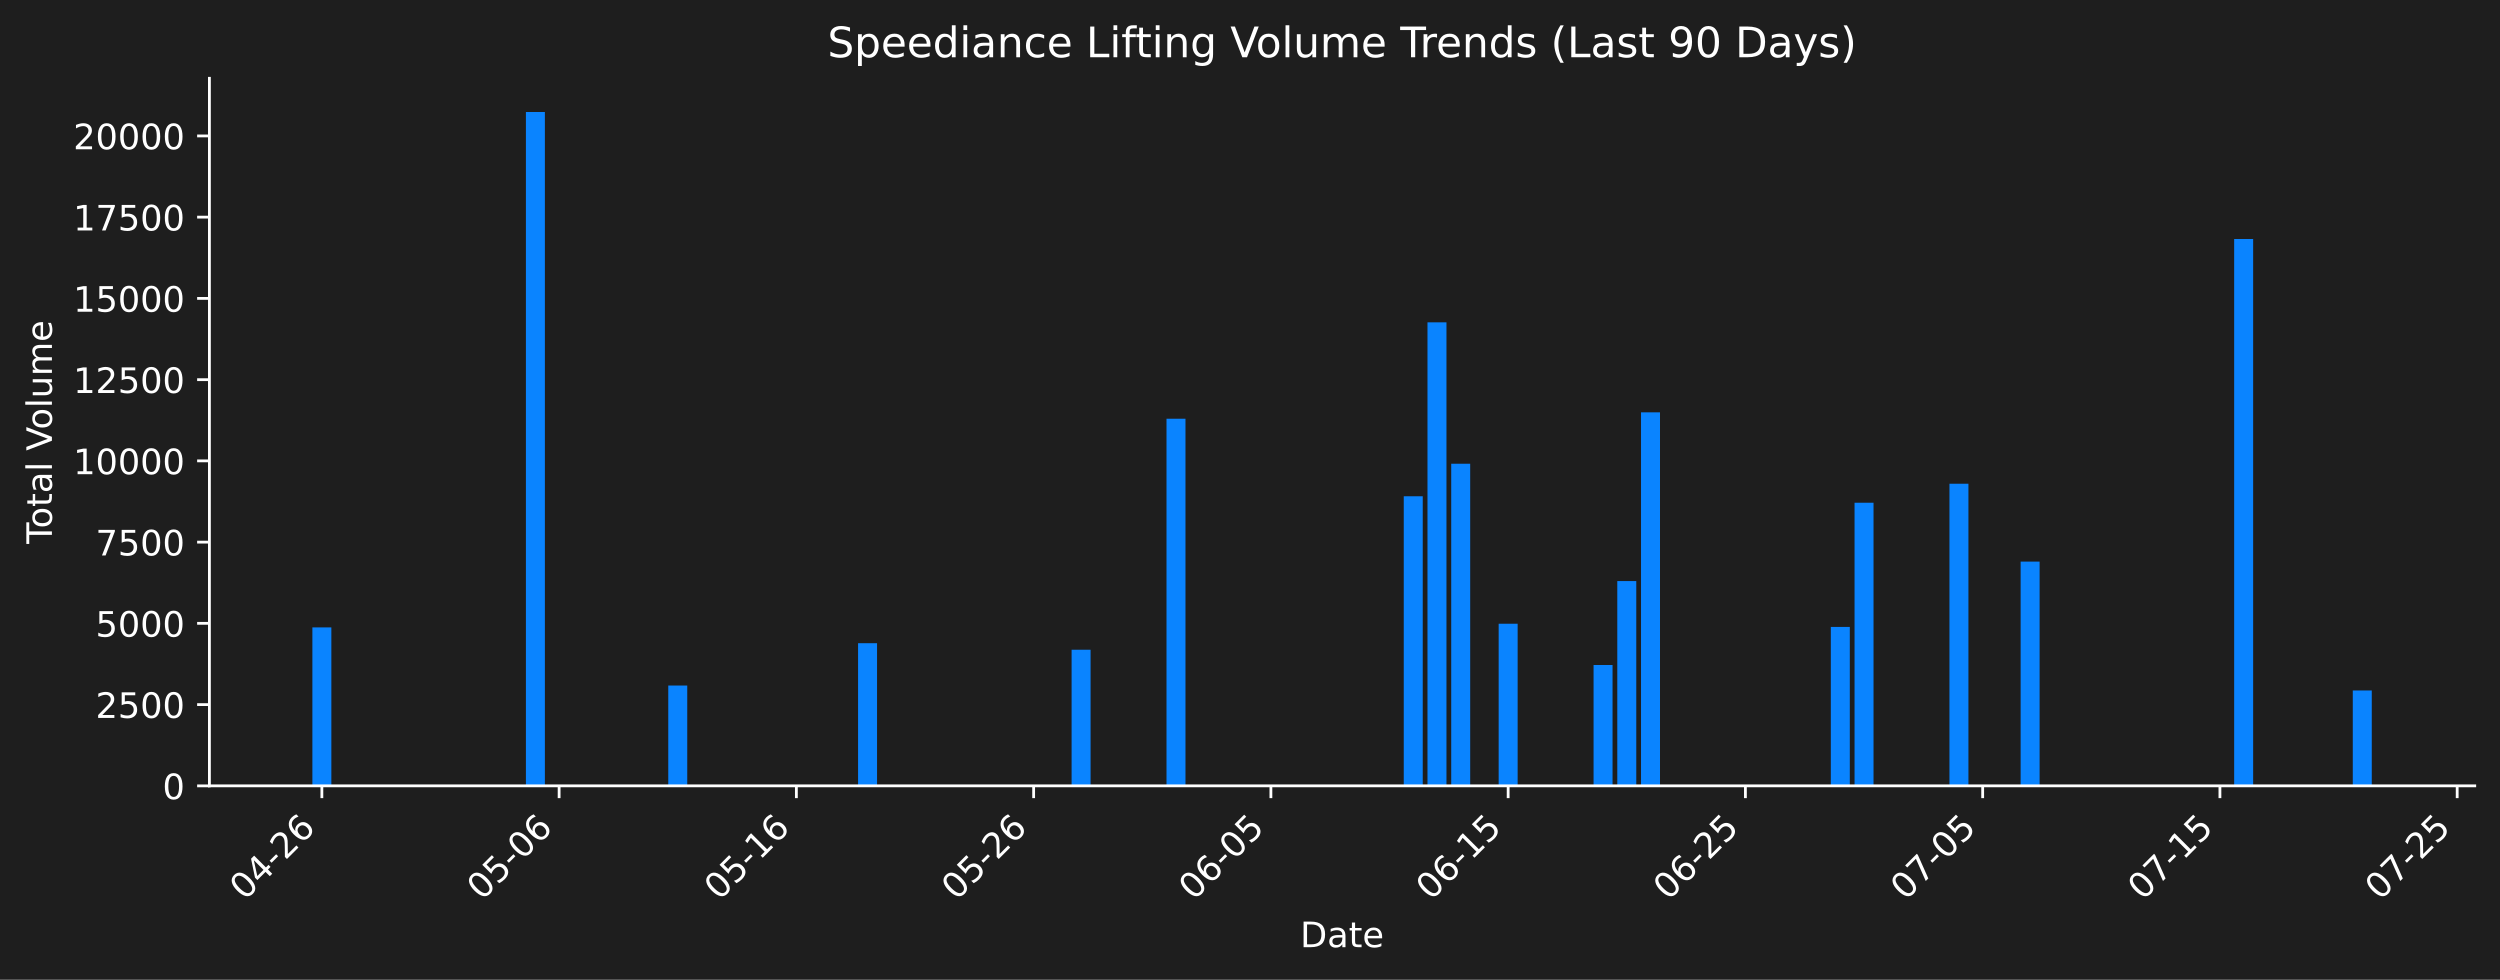
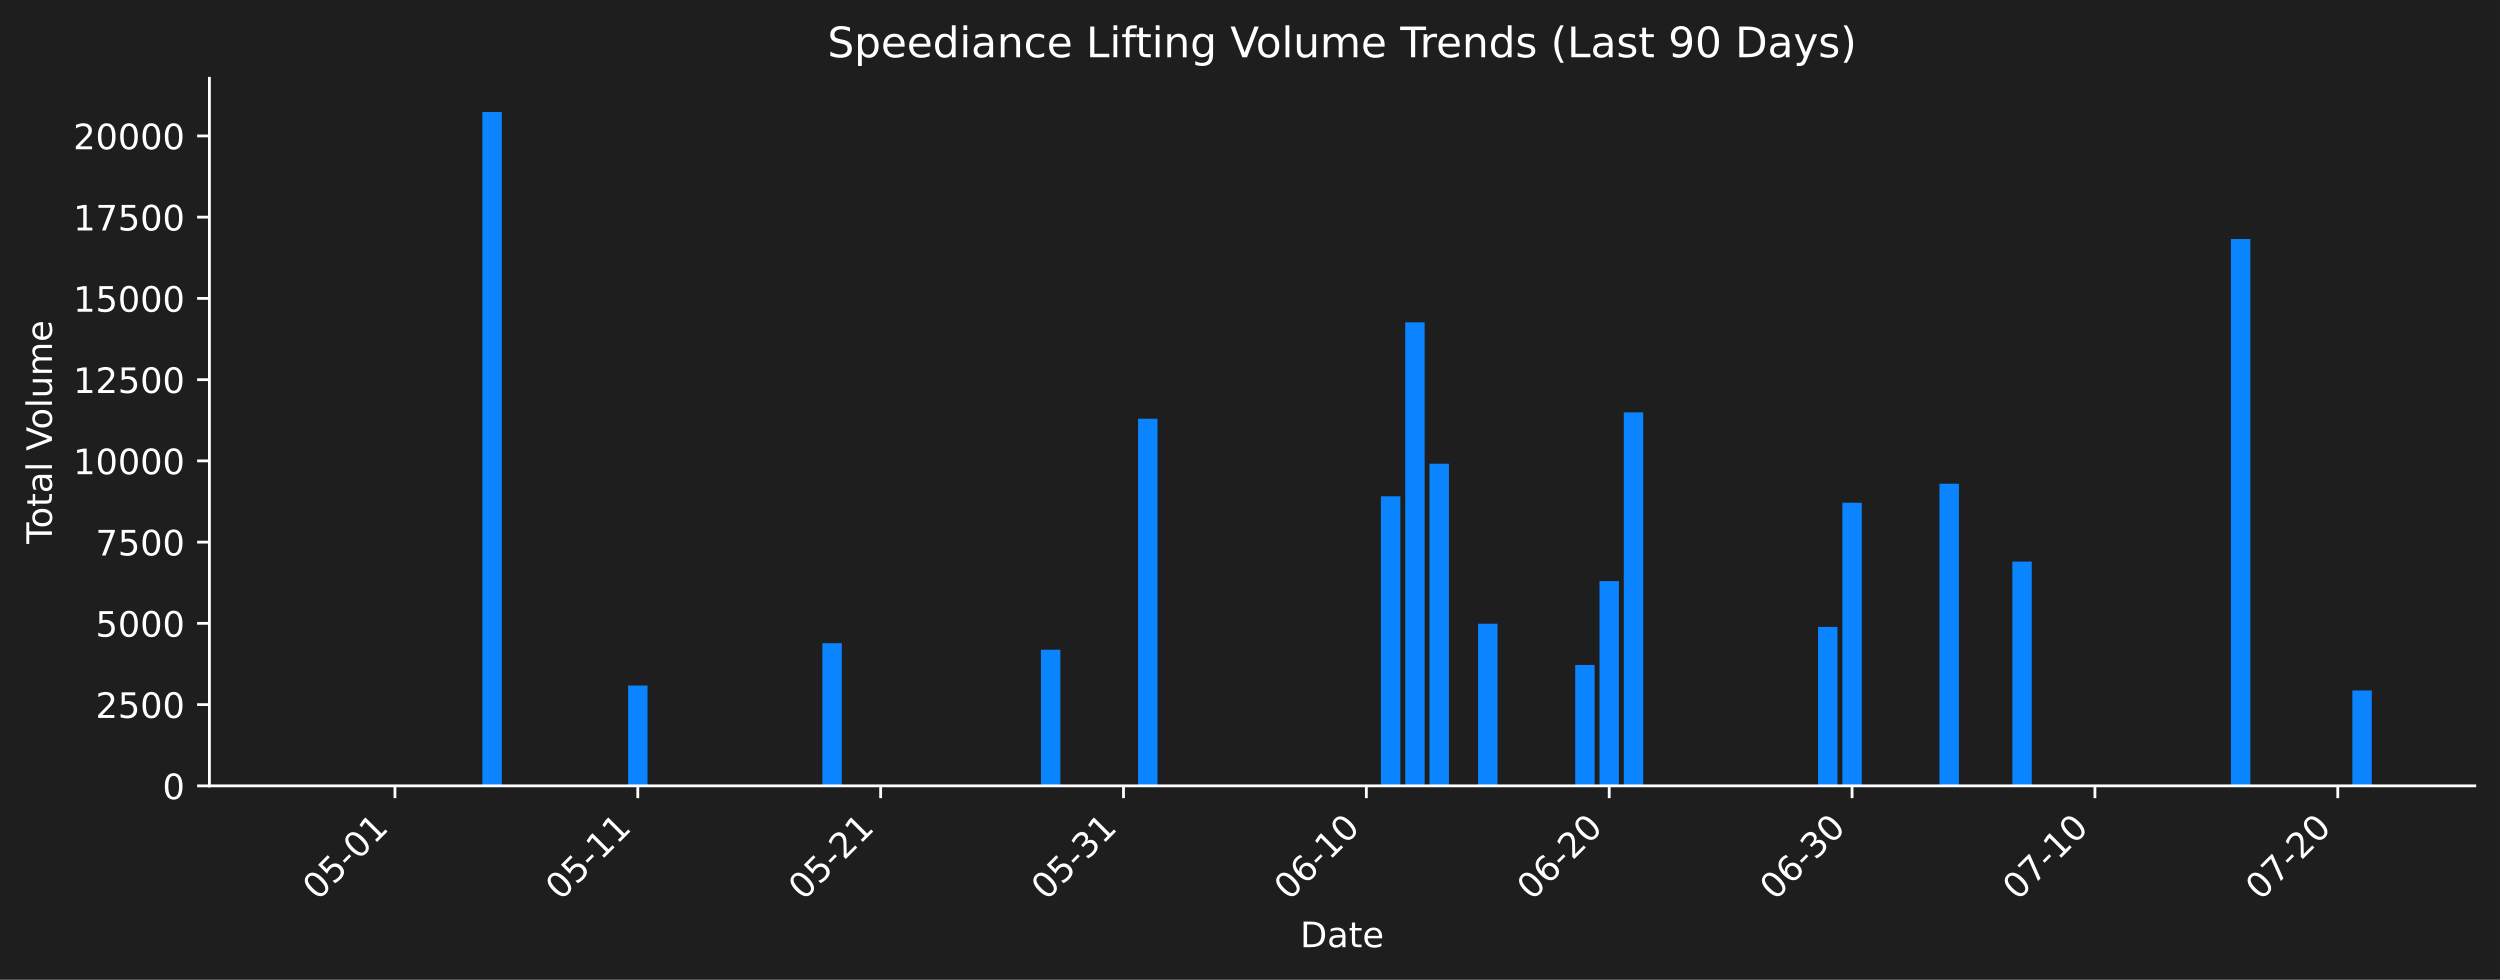
<svg xmlns="http://www.w3.org/2000/svg" xmlns:xlink="http://www.w3.org/1999/xlink" width="712.621pt" height="279.271pt" viewBox="0 0 712.621 279.271" version="1.1">
  <defs>
    <style type="text/css">*{stroke-linejoin: round; stroke-linecap: butt}</style>
  </defs>
  <g id="figure_1">
    <g id="patch_1">
      <path d="M 0 279.271  L 712.621 279.271  L 712.621 0  L 0 0  z " style="fill: #1e1e1e" />
    </g>
    <g id="axes_1">
      <g id="patch_2">
        <path d="M 59.691 224.002  L 705.421 224.002  L 705.421 22.318  L 59.691 22.318  L 59.691 224.002  z " style="fill: none" />
      </g>
      <g id="patch_3">
-         <path d="M 89.042 224.002  L 94.452 224.002  L 94.452 178.832  L 89.042 178.832  z " clip-path="url(#ped7e2497d3)" style="fill: #0a84ff" />
+         <path d="M 89.042 224.002  L 94.58 224.002  L 94.58 224.002  L 89.042 224.002  z " clip-path="url(#pee92bee9aa)" style="fill: #0a84ff" />
      </g>
      <g id="patch_4">
-         <path d="M 102.568 224.002  L 107.978 224.002  L 107.978 224.002  L 102.568 224.002  z " clip-path="url(#ped7e2497d3)" style="fill: #0a84ff" />
+         <path d="M 137.499 224.002  L 143.037 224.002  L 143.037 31.922  L 137.499 31.922  z " clip-path="url(#pee92bee9aa)" style="fill: #0a84ff" />
      </g>
      <g id="patch_5">
-         <path d="M 149.909 224.002  L 155.319 224.002  L 155.319 31.922  L 149.909 31.922  z " clip-path="url(#ped7e2497d3)" style="fill: #0a84ff" />
+         <path d="M 179.034 224.002  L 184.572 224.002  L 184.572 195.408  L 179.034 195.408  z " clip-path="url(#pee92bee9aa)" style="fill: #0a84ff" />
      </g>
      <g id="patch_6">
-         <path d="M 190.487 224.002  L 195.897 224.002  L 195.897 195.408  L 190.487 195.408  z " clip-path="url(#ped7e2497d3)" style="fill: #0a84ff" />
+         <path d="M 227.492 224.002  L 233.03 224.002  L 233.03 224.002  L 227.492 224.002  z " clip-path="url(#pee92bee9aa)" style="fill: #0a84ff" />
      </g>
      <g id="patch_7">
-         <path d="M 237.828 224.002  L 243.238 224.002  L 243.238 224.002  L 237.828 224.002  z " clip-path="url(#ped7e2497d3)" style="fill: #0a84ff" />
+         <path d="M 234.414 224.002  L 239.952 224.002  L 239.952 183.343  L 234.414 183.343  z " clip-path="url(#pee92bee9aa)" style="fill: #0a84ff" />
      </g>
      <g id="patch_8">
-         <path d="M 244.591 224.002  L 250.001 224.002  L 250.001 183.343  L 244.591 183.343  z " clip-path="url(#ped7e2497d3)" style="fill: #0a84ff" />
+         <path d="M 296.717 224.002  L 302.255 224.002  L 302.255 185.209  L 296.717 185.209  z " clip-path="url(#pee92bee9aa)" style="fill: #0a84ff" />
      </g>
      <g id="patch_9">
-         <path d="M 305.458 224.002  L 310.868 224.002  L 310.868 185.209  L 305.458 185.209  z " clip-path="url(#ped7e2497d3)" style="fill: #0a84ff" />
+         <path d="M 324.407 224.002  L 329.945 224.002  L 329.945 119.359  L 324.407 119.359  z " clip-path="url(#pee92bee9aa)" style="fill: #0a84ff" />
      </g>
      <g id="patch_10">
-         <path d="M 332.51 224.002  L 337.92 224.002  L 337.92 119.359  L 332.51 119.359  z " clip-path="url(#ped7e2497d3)" style="fill: #0a84ff" />
+         <path d="M 393.632 224.002  L 399.17 224.002  L 399.17 141.465  L 393.632 141.465  z " clip-path="url(#pee92bee9aa)" style="fill: #0a84ff" />
      </g>
      <g id="patch_11">
-         <path d="M 400.139 224.002  L 405.55 224.002  L 405.55 141.465  L 400.139 141.465  z " clip-path="url(#ped7e2497d3)" style="fill: #0a84ff" />
+         <path d="M 400.554 224.002  L 406.092 224.002  L 406.092 91.876  L 400.554 91.876  z " clip-path="url(#pee92bee9aa)" style="fill: #0a84ff" />
      </g>
      <g id="patch_12">
-         <path d="M 406.902 224.002  L 412.313 224.002  L 412.313 91.876  L 406.902 91.876  z " clip-path="url(#ped7e2497d3)" style="fill: #0a84ff" />
+         <path d="M 407.477 224.002  L 413.015 224.002  L 413.015 132.193  L 407.477 132.193  z " clip-path="url(#pee92bee9aa)" style="fill: #0a84ff" />
      </g>
      <g id="patch_13">
-         <path d="M 413.665 224.002  L 419.076 224.002  L 419.076 132.193  L 413.665 132.193  z " clip-path="url(#ped7e2497d3)" style="fill: #0a84ff" />
+         <path d="M 421.322 224.002  L 426.86 224.002  L 426.86 177.799  L 421.322 177.799  z " clip-path="url(#pee92bee9aa)" style="fill: #0a84ff" />
      </g>
      <g id="patch_14">
-         <path d="M 427.191 224.002  L 432.602 224.002  L 432.602 177.799  L 427.191 177.799  z " clip-path="url(#ped7e2497d3)" style="fill: #0a84ff" />
+         <path d="M 449.012 224.002  L 454.55 224.002  L 454.55 189.549  L 449.012 189.549  z " clip-path="url(#pee92bee9aa)" style="fill: #0a84ff" />
      </g>
      <g id="patch_15">
-         <path d="M 454.243 224.002  L 459.654 224.002  L 459.654 189.549  L 454.243 189.549  z " clip-path="url(#ped7e2497d3)" style="fill: #0a84ff" />
+         <path d="M 455.934 224.002  L 461.472 224.002  L 461.472 165.641  L 455.934 165.641  z " clip-path="url(#pee92bee9aa)" style="fill: #0a84ff" />
      </g>
      <g id="patch_16">
-         <path d="M 461.006 224.002  L 466.417 224.002  L 466.417 165.641  L 461.006 165.641  z " clip-path="url(#ped7e2497d3)" style="fill: #0a84ff" />
+         <path d="M 462.857 224.002  L 468.395 224.002  L 468.395 117.534  L 462.857 117.534  z " clip-path="url(#pee92bee9aa)" style="fill: #0a84ff" />
      </g>
      <g id="patch_17">
-         <path d="M 467.769 224.002  L 473.18 224.002  L 473.18 117.534  L 467.769 117.534  z " clip-path="url(#ped7e2497d3)" style="fill: #0a84ff" />
+         <path d="M 518.236 224.002  L 523.774 224.002  L 523.774 178.707  L 518.236 178.707  z " clip-path="url(#pee92bee9aa)" style="fill: #0a84ff" />
      </g>
      <g id="patch_18">
-         <path d="M 521.873 224.002  L 527.284 224.002  L 527.284 178.707  L 521.873 178.707  z " clip-path="url(#ped7e2497d3)" style="fill: #0a84ff" />
+         <path d="M 525.159 224.002  L 530.697 224.002  L 530.697 143.308  L 525.159 143.308  z " clip-path="url(#pee92bee9aa)" style="fill: #0a84ff" />
      </g>
      <g id="patch_19">
-         <path d="M 528.636 224.002  L 534.047 224.002  L 534.047 143.308  L 528.636 143.308  z " clip-path="url(#ped7e2497d3)" style="fill: #0a84ff" />
+         <path d="M 552.849 224.002  L 558.387 224.002  L 558.387 137.885  L 552.849 137.885  z " clip-path="url(#pee92bee9aa)" style="fill: #0a84ff" />
      </g>
      <g id="patch_20">
-         <path d="M 555.688 224.002  L 561.098 224.002  L 561.098 137.885  L 555.688 137.885  z " clip-path="url(#ped7e2497d3)" style="fill: #0a84ff" />
+         <path d="M 573.616 224.002  L 579.154 224.002  L 579.154 160.093  L 573.616 160.093  z " clip-path="url(#pee92bee9aa)" style="fill: #0a84ff" />
      </g>
      <g id="patch_21">
-         <path d="M 575.977 224.002  L 581.387 224.002  L 581.387 160.093  L 575.977 160.093  z " clip-path="url(#ped7e2497d3)" style="fill: #0a84ff" />
+         <path d="M 635.919 224.002  L 641.457 224.002  L 641.457 68.135  L 635.919 68.135  z " clip-path="url(#pee92bee9aa)" style="fill: #0a84ff" />
      </g>
      <g id="patch_22">
-         <path d="M 636.844 224.002  L 642.254 224.002  L 642.254 68.135  L 636.844 68.135  z " clip-path="url(#ped7e2497d3)" style="fill: #0a84ff" />
-       </g>
-       <g id="patch_23">
-         <path d="M 670.659 224.002  L 676.069 224.002  L 676.069 196.816  L 670.659 196.816  z " clip-path="url(#ped7e2497d3)" style="fill: #0a84ff" />
+         <path d="M 670.531 224.002  L 676.069 224.002  L 676.069 196.816  L 670.531 196.816  z " clip-path="url(#pee92bee9aa)" style="fill: #0a84ff" />
      </g>
      <g id="matplotlib.axis_1">
        <g id="xtick_1">
          <g id="line2d_1">
            <defs>
-               <path id="m9e87969730" d="M 0 0  L 0 3.5  " style="stroke: #ffffff; stroke-width: 0.8" />
+               <path id="m2a131fb59a" d="M 0 0  L 0 3.5  " style="stroke: #ffffff; stroke-width: 0.8" />
            </defs>
            <g>
-               <use xlink:href="#m9e87969730" x="91.747" y="224.002" style="fill: #ffffff; stroke: #ffffff; stroke-width: 0.8" />
+               <use xlink:href="#m2a131fb59a" x="112.578" y="224.002" style="fill: #ffffff; stroke: #ffffff; stroke-width: 0.8" />
            </g>
          </g>
          <g id="text_1">
-             <g style="fill: #ffffff" transform="translate(69.72965 256.9221) rotate(-45) scale(0.1 -0.1)">
+             <g style="fill: #ffffff" transform="translate(90.56092 256.9221) rotate(-45) scale(0.1 -0.1)">
              <defs>
                <path id="DejaVuSans-30" d="M 2034 4250  Q 1547 4250 1301 3770  Q 1056 3291 1056 2328  Q 1056 1369 1301 889  Q 1547 409 2034 409  Q 2525 409 2770 889  Q 3016 1369 3016 2328  Q 3016 3291 2770 3770  Q 2525 4250 2034 4250  z M 2034 4750  Q 2819 4750 3233 4129  Q 3647 3509 3647 2328  Q 3647 1150 3233 529  Q 2819 -91 2034 -91  Q 1250 -91 836 529  Q 422 1150 422 2328  Q 422 3509 836 4129  Q 1250 4750 2034 4750  z " transform="scale(0.015625)" />
-                 <path id="DejaVuSans-34" d="M 2419 4116  L 825 1625  L 2419 1625  L 2419 4116  z M 2253 4666  L 3047 4666  L 3047 1625  L 3713 1625  L 3713 1100  L 3047 1100  L 3047 0  L 2419 0  L 2419 1100  L 313 1100  L 313 1709  L 2253 4666  z " transform="scale(0.015625)" />
+                 <path id="DejaVuSans-35" d="M 691 4666  L 3169 4666  L 3169 4134  L 1269 4134  L 1269 2991  Q 1406 3038 1543 3061  Q 1681 3084 1819 3084  Q 2600 3084 3056 2656  Q 3513 2228 3513 1497  Q 3513 744 3044 326  Q 2575 -91 1722 -91  Q 1428 -91 1123 -41  Q 819 9 494 109  L 494 744  Q 775 591 1075 516  Q 1375 441 1709 441  Q 2250 441 2565 725  Q 2881 1009 2881 1497  Q 2881 1984 2565 2268  Q 2250 2553 1709 2553  Q 1456 2553 1204 2497  Q 953 2441 691 2322  L 691 4666  z " transform="scale(0.015625)" />
                <path id="DejaVuSans-2d" d="M 313 2009  L 1997 2009  L 1997 1497  L 313 1497  L 313 2009  z " transform="scale(0.015625)" />
+                 <path id="DejaVuSans-31" d="M 794 531  L 1825 531  L 1825 4091  L 703 3866  L 703 4441  L 1819 4666  L 2450 4666  L 2450 531  L 3481 531  L 3481 0  L 794 0  L 794 531  z " transform="scale(0.015625)" />
+               </defs>
+               <use xlink:href="#DejaVuSans-30" />
+               <use xlink:href="#DejaVuSans-35" transform="translate(63.62305 0)" />
+               <use xlink:href="#DejaVuSans-2d" transform="translate(127.2461 0)" />
+               <use xlink:href="#DejaVuSans-30" transform="translate(163.3301 0)" />
+               <use xlink:href="#DejaVuSans-31" transform="translate(226.9531 0)" />
+             </g>
+           </g>
+         </g>
+         <g id="xtick_2">
+           <g id="line2d_2">
+             <g>
+               <use xlink:href="#m2a131fb59a" x="181.803" y="224.002" style="fill: #ffffff; stroke: #ffffff; stroke-width: 0.8" />
+             </g>
+           </g>
+           <g id="text_2">
+             <g style="fill: #ffffff" transform="translate(159.7858 256.9221) rotate(-45) scale(0.1 -0.1)">
+               <use xlink:href="#DejaVuSans-30" />
+               <use xlink:href="#DejaVuSans-35" transform="translate(63.62305 0)" />
+               <use xlink:href="#DejaVuSans-2d" transform="translate(127.2461 0)" />
+               <use xlink:href="#DejaVuSans-31" transform="translate(163.3301 0)" />
+               <use xlink:href="#DejaVuSans-31" transform="translate(226.9531 0)" />
+             </g>
+           </g>
+         </g>
+         <g id="xtick_3">
+           <g id="line2d_3">
+             <g>
+               <use xlink:href="#m2a131fb59a" x="251.028" y="224.002" style="fill: #ffffff; stroke: #ffffff; stroke-width: 0.8" />
+             </g>
+           </g>
+           <g id="text_3">
+             <g style="fill: #ffffff" transform="translate(229.0108 256.9221) rotate(-45) scale(0.1 -0.1)">
+               <defs>
                <path id="DejaVuSans-32" d="M 1228 531  L 3431 531  L 3431 0  L 469 0  L 469 531  Q 828 903 1448 1529  Q 2069 2156 2228 2338  Q 2531 2678 2651 2914  Q 2772 3150 2772 3378  Q 2772 3750 2511 3984  Q 2250 4219 1831 4219  Q 1534 4219 1204 4116  Q 875 4013 500 3803  L 500 4441  Q 881 4594 1212 4672  Q 1544 4750 1819 4750  Q 2544 4750 2975 4387  Q 3406 4025 3406 3419  Q 3406 3131 3298 2873  Q 3191 2616 2906 2266  Q 2828 2175 2409 1742  Q 1991 1309 1228 531  z " transform="scale(0.015625)" />
+               </defs>
+               <use xlink:href="#DejaVuSans-30" />
+               <use xlink:href="#DejaVuSans-35" transform="translate(63.62305 0)" />
+               <use xlink:href="#DejaVuSans-2d" transform="translate(127.2461 0)" />
+               <use xlink:href="#DejaVuSans-32" transform="translate(163.3301 0)" />
+               <use xlink:href="#DejaVuSans-31" transform="translate(226.9531 0)" />
+             </g>
+           </g>
+         </g>
+         <g id="xtick_4">
+           <g id="line2d_4">
+             <g>
+               <use xlink:href="#m2a131fb59a" x="320.253" y="224.002" style="fill: #ffffff; stroke: #ffffff; stroke-width: 0.8" />
+             </g>
+           </g>
+           <g id="text_4">
+             <g style="fill: #ffffff" transform="translate(298.2357 256.9221) rotate(-45) scale(0.1 -0.1)">
+               <defs>
+                 <path id="DejaVuSans-33" d="M 2597 2516  Q 3050 2419 3304 2112  Q 3559 1806 3559 1356  Q 3559 666 3084 287  Q 2609 -91 1734 -91  Q 1441 -91 1130 -33  Q 819 25 488 141  L 488 750  Q 750 597 1062 519  Q 1375 441 1716 441  Q 2309 441 2620 675  Q 2931 909 2931 1356  Q 2931 1769 2642 2001  Q 2353 2234 1838 2234  L 1294 2234  L 1294 2753  L 1863 2753  Q 2328 2753 2575 2939  Q 2822 3125 2822 3475  Q 2822 3834 2567 4026  Q 2313 4219 1838 4219  Q 1578 4219 1281 4162  Q 984 4106 628 3988  L 628 4550  Q 988 4650 1302 4700  Q 1616 4750 1894 4750  Q 2613 4750 3031 4423  Q 3450 4097 3450 3541  Q 3450 3153 3228 2886  Q 3006 2619 2597 2516  z " transform="scale(0.015625)" />
+               </defs>
+               <use xlink:href="#DejaVuSans-30" />
+               <use xlink:href="#DejaVuSans-35" transform="translate(63.62305 0)" />
+               <use xlink:href="#DejaVuSans-2d" transform="translate(127.2461 0)" />
+               <use xlink:href="#DejaVuSans-33" transform="translate(163.3301 0)" />
+               <use xlink:href="#DejaVuSans-31" transform="translate(226.9531 0)" />
+             </g>
+           </g>
+         </g>
+         <g id="xtick_5">
+           <g id="line2d_5">
+             <g>
+               <use xlink:href="#m2a131fb59a" x="389.478" y="224.002" style="fill: #ffffff; stroke: #ffffff; stroke-width: 0.8" />
+             </g>
+           </g>
+           <g id="text_5">
+             <g style="fill: #ffffff" transform="translate(367.4606 256.9221) rotate(-45) scale(0.1 -0.1)">
+               <defs>
                <path id="DejaVuSans-36" d="M 2113 2584  Q 1688 2584 1439 2293  Q 1191 2003 1191 1497  Q 1191 994 1439 701  Q 1688 409 2113 409  Q 2538 409 2786 701  Q 3034 994 3034 1497  Q 3034 2003 2786 2293  Q 2538 2584 2113 2584  z M 3366 4563  L 3366 3988  Q 3128 4100 2886 4159  Q 2644 4219 2406 4219  Q 1781 4219 1451 3797  Q 1122 3375 1075 2522  Q 1259 2794 1537 2939  Q 1816 3084 2150 3084  Q 2853 3084 3261 2657  Q 3669 2231 3669 1497  Q 3669 778 3244 343  Q 2819 -91 2113 -91  Q 1303 -91 875 529  Q 447 1150 447 2328  Q 447 3434 972 4092  Q 1497 4750 2381 4750  Q 2619 4750 2861 4703  Q 3103 4656 3366 4563  z " transform="scale(0.015625)" />
              </defs>
              <use xlink:href="#DejaVuSans-30" />
-               <use xlink:href="#DejaVuSans-34" transform="translate(63.62305 0)" />
-               <use xlink:href="#DejaVuSans-2d" transform="translate(127.2461 0)" />
-               <use xlink:href="#DejaVuSans-32" transform="translate(163.3301 0)" />
-               <use xlink:href="#DejaVuSans-36" transform="translate(226.9531 0)" />
-             </g>
-           </g>
-         </g>
-         <g id="xtick_2">
-           <g id="line2d_2">
-             <g>
-               <use xlink:href="#m9e87969730" x="159.377" y="224.002" style="fill: #ffffff; stroke: #ffffff; stroke-width: 0.8" />
-             </g>
-           </g>
-           <g id="text_2">
-             <g style="fill: #ffffff" transform="translate(137.3595 256.9221) rotate(-45) scale(0.1 -0.1)">
-               <defs>
-                 <path id="DejaVuSans-35" d="M 691 4666  L 3169 4666  L 3169 4134  L 1269 4134  L 1269 2991  Q 1406 3038 1543 3061  Q 1681 3084 1819 3084  Q 2600 3084 3056 2656  Q 3513 2228 3513 1497  Q 3513 744 3044 326  Q 2575 -91 1722 -91  Q 1428 -91 1123 -41  Q 819 9 494 109  L 494 744  Q 775 591 1075 516  Q 1375 441 1709 441  Q 2250 441 2565 725  Q 2881 1009 2881 1497  Q 2881 1984 2565 2268  Q 2250 2553 1709 2553  Q 1456 2553 1204 2497  Q 953 2441 691 2322  L 691 4666  z " transform="scale(0.015625)" />
-               </defs>
-               <use xlink:href="#DejaVuSans-30" />
-               <use xlink:href="#DejaVuSans-35" transform="translate(63.62305 0)" />
-               <use xlink:href="#DejaVuSans-2d" transform="translate(127.2461 0)" />
-               <use xlink:href="#DejaVuSans-30" transform="translate(163.3301 0)" />
-               <use xlink:href="#DejaVuSans-36" transform="translate(226.9531 0)" />
-             </g>
-           </g>
-         </g>
-         <g id="xtick_3">
-           <g id="line2d_3">
-             <g>
-               <use xlink:href="#m9e87969730" x="227.007" y="224.002" style="fill: #ffffff; stroke: #ffffff; stroke-width: 0.8" />
-             </g>
-           </g>
-           <g id="text_3">
-             <g style="fill: #ffffff" transform="translate(204.9894 256.9221) rotate(-45) scale(0.1 -0.1)">
-               <defs>
-                 <path id="DejaVuSans-31" d="M 794 531  L 1825 531  L 1825 4091  L 703 3866  L 703 4441  L 1819 4666  L 2450 4666  L 2450 531  L 3481 531  L 3481 0  L 794 0  L 794 531  z " transform="scale(0.015625)" />
-               </defs>
-               <use xlink:href="#DejaVuSans-30" />
-               <use xlink:href="#DejaVuSans-35" transform="translate(63.62305 0)" />
+               <use xlink:href="#DejaVuSans-36" transform="translate(63.62305 0)" />
              <use xlink:href="#DejaVuSans-2d" transform="translate(127.2461 0)" />
              <use xlink:href="#DejaVuSans-31" transform="translate(163.3301 0)" />
-               <use xlink:href="#DejaVuSans-36" transform="translate(226.9531 0)" />
-             </g>
-           </g>
-         </g>
-         <g id="xtick_4">
-           <g id="line2d_4">
-             <g>
-               <use xlink:href="#m9e87969730" x="294.637" y="224.002" style="fill: #ffffff; stroke: #ffffff; stroke-width: 0.8" />
-             </g>
-           </g>
-           <g id="text_4">
-             <g style="fill: #ffffff" transform="translate(272.6193 256.9221) rotate(-45) scale(0.1 -0.1)">
-               <use xlink:href="#DejaVuSans-30" />
-               <use xlink:href="#DejaVuSans-35" transform="translate(63.62305 0)" />
-               <use xlink:href="#DejaVuSans-2d" transform="translate(127.2461 0)" />
-               <use xlink:href="#DejaVuSans-32" transform="translate(163.3301 0)" />
-               <use xlink:href="#DejaVuSans-36" transform="translate(226.9531 0)" />
-             </g>
-           </g>
-         </g>
-         <g id="xtick_5">
-           <g id="line2d_5">
-             <g>
-               <use xlink:href="#m9e87969730" x="362.267" y="224.002" style="fill: #ffffff; stroke: #ffffff; stroke-width: 0.8" />
-             </g>
-           </g>
-           <g id="text_5">
-             <g style="fill: #ffffff" transform="translate(340.2491 256.9221) rotate(-45) scale(0.1 -0.1)">
-               <use xlink:href="#DejaVuSans-30" />
-               <use xlink:href="#DejaVuSans-36" transform="translate(63.62305 0)" />
-               <use xlink:href="#DejaVuSans-2d" transform="translate(127.2461 0)" />
-               <use xlink:href="#DejaVuSans-30" transform="translate(163.3301 0)" />
-               <use xlink:href="#DejaVuSans-35" transform="translate(226.9531 0)" />
+               <use xlink:href="#DejaVuSans-30" transform="translate(226.9531 0)" />
            </g>
          </g>
        </g>
        <g id="xtick_6">
          <g id="line2d_6">
            <g>
-               <use xlink:href="#m9e87969730" x="429.897" y="224.002" style="fill: #ffffff; stroke: #ffffff; stroke-width: 0.8" />
+               <use xlink:href="#m2a131fb59a" x="458.703" y="224.002" style="fill: #ffffff; stroke: #ffffff; stroke-width: 0.8" />
            </g>
          </g>
          <g id="text_6">
-             <g style="fill: #ffffff" transform="translate(407.879 256.9221) rotate(-45) scale(0.1 -0.1)">
+             <g style="fill: #ffffff" transform="translate(436.6855 256.9221) rotate(-45) scale(0.1 -0.1)">
              <use xlink:href="#DejaVuSans-30" />
              <use xlink:href="#DejaVuSans-36" transform="translate(63.62305 0)" />
              <use xlink:href="#DejaVuSans-2d" transform="translate(127.2461 0)" />
-               <use xlink:href="#DejaVuSans-31" transform="translate(163.3301 0)" />
-               <use xlink:href="#DejaVuSans-35" transform="translate(226.9531 0)" />
+               <use xlink:href="#DejaVuSans-32" transform="translate(163.3301 0)" />
+               <use xlink:href="#DejaVuSans-30" transform="translate(226.9531 0)" />
            </g>
          </g>
        </g>
        <g id="xtick_7">
          <g id="line2d_7">
            <g>
-               <use xlink:href="#m9e87969730" x="497.526" y="224.002" style="fill: #ffffff; stroke: #ffffff; stroke-width: 0.8" />
+               <use xlink:href="#m2a131fb59a" x="527.928" y="224.002" style="fill: #ffffff; stroke: #ffffff; stroke-width: 0.8" />
            </g>
          </g>
          <g id="text_7">
-             <g style="fill: #ffffff" transform="translate(475.5089 256.9221) rotate(-45) scale(0.1 -0.1)">
+             <g style="fill: #ffffff" transform="translate(505.9104 256.9221) rotate(-45) scale(0.1 -0.1)">
              <use xlink:href="#DejaVuSans-30" />
              <use xlink:href="#DejaVuSans-36" transform="translate(63.62305 0)" />
              <use xlink:href="#DejaVuSans-2d" transform="translate(127.2461 0)" />
-               <use xlink:href="#DejaVuSans-32" transform="translate(163.3301 0)" />
-               <use xlink:href="#DejaVuSans-35" transform="translate(226.9531 0)" />
+               <use xlink:href="#DejaVuSans-33" transform="translate(163.3301 0)" />
+               <use xlink:href="#DejaVuSans-30" transform="translate(226.9531 0)" />
            </g>
          </g>
        </g>
        <g id="xtick_8">
          <g id="line2d_8">
            <g>
-               <use xlink:href="#m9e87969730" x="565.156" y="224.002" style="fill: #ffffff; stroke: #ffffff; stroke-width: 0.8" />
+               <use xlink:href="#m2a131fb59a" x="597.153" y="224.002" style="fill: #ffffff; stroke: #ffffff; stroke-width: 0.8" />
            </g>
          </g>
          <g id="text_8">
-             <g style="fill: #ffffff" transform="translate(543.1387 256.9221) rotate(-45) scale(0.1 -0.1)">
+             <g style="fill: #ffffff" transform="translate(575.1353 256.9221) rotate(-45) scale(0.1 -0.1)">
              <defs>
                <path id="DejaVuSans-37" d="M 525 4666  L 3525 4666  L 3525 4397  L 1831 0  L 1172 0  L 2766 4134  L 525 4134  L 525 4666  z " transform="scale(0.015625)" />
              </defs>
              <use xlink:href="#DejaVuSans-30" />
              <use xlink:href="#DejaVuSans-37" transform="translate(63.62305 0)" />
              <use xlink:href="#DejaVuSans-2d" transform="translate(127.2461 0)" />
-               <use xlink:href="#DejaVuSans-30" transform="translate(163.3301 0)" />
-               <use xlink:href="#DejaVuSans-35" transform="translate(226.9531 0)" />
+               <use xlink:href="#DejaVuSans-31" transform="translate(163.3301 0)" />
+               <use xlink:href="#DejaVuSans-30" transform="translate(226.9531 0)" />
            </g>
          </g>
        </g>
        <g id="xtick_9">
          <g id="line2d_9">
            <g>
-               <use xlink:href="#m9e87969730" x="632.786" y="224.002" style="fill: #ffffff; stroke: #ffffff; stroke-width: 0.8" />
+               <use xlink:href="#m2a131fb59a" x="666.378" y="224.002" style="fill: #ffffff; stroke: #ffffff; stroke-width: 0.8" />
            </g>
          </g>
          <g id="text_9">
-             <g style="fill: #ffffff" transform="translate(610.7686 256.9221) rotate(-45) scale(0.1 -0.1)">
+             <g style="fill: #ffffff" transform="translate(644.3602 256.9221) rotate(-45) scale(0.1 -0.1)">
              <use xlink:href="#DejaVuSans-30" />
              <use xlink:href="#DejaVuSans-37" transform="translate(63.62305 0)" />
              <use xlink:href="#DejaVuSans-2d" transform="translate(127.2461 0)" />
-               <use xlink:href="#DejaVuSans-31" transform="translate(163.3301 0)" />
-               <use xlink:href="#DejaVuSans-35" transform="translate(226.9531 0)" />
-             </g>
-           </g>
-         </g>
-         <g id="xtick_10">
-           <g id="line2d_10">
-             <g>
-               <use xlink:href="#m9e87969730" x="700.416" y="224.002" style="fill: #ffffff; stroke: #ffffff; stroke-width: 0.8" />
-             </g>
-           </g>
-           <g id="text_10">
-             <g style="fill: #ffffff" transform="translate(678.3985 256.9221) rotate(-45) scale(0.1 -0.1)">
-               <use xlink:href="#DejaVuSans-30" />
-               <use xlink:href="#DejaVuSans-37" transform="translate(63.62305 0)" />
-               <use xlink:href="#DejaVuSans-2d" transform="translate(127.2461 0)" />
              <use xlink:href="#DejaVuSans-32" transform="translate(163.3301 0)" />
-               <use xlink:href="#DejaVuSans-35" transform="translate(226.9531 0)" />
-             </g>
-           </g>
-         </g>
-         <g id="text_11">
+               <use xlink:href="#DejaVuSans-30" transform="translate(226.9531 0)" />
+             </g>
+           </g>
+         </g>
+         <g id="text_10">
          <g style="fill: #ffffff" transform="translate(370.6048 269.9911) scale(0.1 -0.1)">
            <defs>
              <path id="DejaVuSans-44" d="M 1259 4147  L 1259 519  L 2022 519  Q 2988 519 3436 956  Q 3884 1394 3884 2338  Q 3884 3275 3436 3711  Q 2988 4147 2022 4147  L 1259 4147  z M 628 4666  L 1925 4666  Q 3281 4666 3915 4102  Q 4550 3538 4550 2338  Q 4550 1131 3912 565  Q 3275 0 1925 0  L 628 0  L 628 4666  z " transform="scale(0.015625)" />
              <path id="DejaVuSans-61" d="M 2194 1759  Q 1497 1759 1228 1600  Q 959 1441 959 1056  Q 959 750 1161 570  Q 1363 391 1709 391  Q 2188 391 2477 730  Q 2766 1069 2766 1631  L 2766 1759  L 2194 1759  z M 3341 1997  L 3341 0  L 2766 0  L 2766 531  Q 2569 213 2275 61  Q 1981 -91 1556 -91  Q 1019 -91 701 211  Q 384 513 384 1019  Q 384 1609 779 1909  Q 1175 2209 1959 2209  L 2766 2209  L 2766 2266  Q 2766 2663 2505 2880  Q 2244 3097 1772 3097  Q 1472 3097 1187 3025  Q 903 2953 641 2809  L 641 3341  Q 956 3463 1253 3523  Q 1550 3584 1831 3584  Q 2591 3584 2966 3190  Q 3341 2797 3341 1997  z " transform="scale(0.015625)" />
              <path id="DejaVuSans-74" d="M 1172 4494  L 1172 3500  L 2356 3500  L 2356 3053  L 1172 3053  L 1172 1153  Q 1172 725 1289 603  Q 1406 481 1766 481  L 2356 481  L 2356 0  L 1766 0  Q 1100 0 847 248  Q 594 497 594 1153  L 594 3053  L 172 3053  L 172 3500  L 594 3500  L 594 4494  L 1172 4494  z " transform="scale(0.015625)" />
              <path id="DejaVuSans-65" d="M 3597 1894  L 3597 1613  L 953 1613  Q 991 1019 1311 708  Q 1631 397 2203 397  Q 2534 397 2845 478  Q 3156 559 3463 722  L 3463 178  Q 3153 47 2828 -22  Q 2503 -91 2169 -91  Q 1331 -91 842 396  Q 353 884 353 1716  Q 353 2575 817 3079  Q 1281 3584 2069 3584  Q 2775 3584 3186 3129  Q 3597 2675 3597 1894  z M 3022 2063  Q 3016 2534 2758 2815  Q 2500 3097 2075 3097  Q 1594 3097 1305 2825  Q 1016 2553 972 2059  L 3022 2063  z " transform="scale(0.015625)" />
            </defs>
            <use xlink:href="#DejaVuSans-44" />
            <use xlink:href="#DejaVuSans-61" transform="translate(77.00195 0)" />
            <use xlink:href="#DejaVuSans-74" transform="translate(138.2812 0)" />
            <use xlink:href="#DejaVuSans-65" transform="translate(177.4902 0)" />
          </g>
        </g>
      </g>
      <g id="matplotlib.axis_2">
        <g id="ytick_1">
+           <g id="line2d_10">
+             <defs>
+               <path id="m86a04aa26f" d="M 0 0  L -3.5 0  " style="stroke: #ffffff; stroke-width: 0.8" />
+             </defs>
+             <g>
+               <use xlink:href="#m86a04aa26f" x="59.691" y="224.002" style="fill: #ffffff; stroke: #ffffff; stroke-width: 0.8" />
+             </g>
+           </g>
+           <g id="text_11">
+             <g style="fill: #ffffff" transform="translate(46.32812 227.8014) scale(0.1 -0.1)">
+               <use xlink:href="#DejaVuSans-30" />
+             </g>
+           </g>
+         </g>
+         <g id="ytick_2">
          <g id="line2d_11">
-             <defs>
-               <path id="mef47ffaacf" d="M 0 0  L -3.5 0  " style="stroke: #ffffff; stroke-width: 0.8" />
-             </defs>
-             <g>
-               <use xlink:href="#mef47ffaacf" x="59.691" y="224.002" style="fill: #ffffff; stroke: #ffffff; stroke-width: 0.8" />
+             <g>
+               <use xlink:href="#m86a04aa26f" x="59.691" y="200.845" style="fill: #ffffff; stroke: #ffffff; stroke-width: 0.8" />
            </g>
          </g>
          <g id="text_12">
-             <g style="fill: #ffffff" transform="translate(46.32812 227.8014) scale(0.1 -0.1)">
-               <use xlink:href="#DejaVuSans-30" />
-             </g>
-           </g>
-         </g>
-         <g id="ytick_2">
-           <g id="line2d_12">
-             <g>
-               <use xlink:href="#mef47ffaacf" x="59.691" y="200.845" style="fill: #ffffff; stroke: #ffffff; stroke-width: 0.8" />
-             </g>
-           </g>
-           <g id="text_13">
            <g style="fill: #ffffff" transform="translate(27.24063 204.6442) scale(0.1 -0.1)">
              <use xlink:href="#DejaVuSans-32" />
              <use xlink:href="#DejaVuSans-35" transform="translate(63.62305 0)" />
              <use xlink:href="#DejaVuSans-30" transform="translate(127.2461 0)" />
              <use xlink:href="#DejaVuSans-30" transform="translate(190.8691 0)" />
            </g>
          </g>
        </g>
        <g id="ytick_3">
-           <g id="line2d_13">
-             <g>
-               <use xlink:href="#mef47ffaacf" x="59.691" y="177.688" style="fill: #ffffff; stroke: #ffffff; stroke-width: 0.8" />
-             </g>
-           </g>
-           <g id="text_14">
+           <g id="line2d_12">
+             <g>
+               <use xlink:href="#m86a04aa26f" x="59.691" y="177.688" style="fill: #ffffff; stroke: #ffffff; stroke-width: 0.8" />
+             </g>
+           </g>
+           <g id="text_13">
            <g style="fill: #ffffff" transform="translate(27.24063 181.4869) scale(0.1 -0.1)">
              <use xlink:href="#DejaVuSans-35" />
              <use xlink:href="#DejaVuSans-30" transform="translate(63.62305 0)" />
              <use xlink:href="#DejaVuSans-30" transform="translate(127.2461 0)" />
              <use xlink:href="#DejaVuSans-30" transform="translate(190.8691 0)" />
            </g>
          </g>
        </g>
        <g id="ytick_4">
-           <g id="line2d_14">
-             <g>
-               <use xlink:href="#mef47ffaacf" x="59.691" y="154.53" style="fill: #ffffff; stroke: #ffffff; stroke-width: 0.8" />
-             </g>
-           </g>
-           <g id="text_15">
+           <g id="line2d_13">
+             <g>
+               <use xlink:href="#m86a04aa26f" x="59.691" y="154.53" style="fill: #ffffff; stroke: #ffffff; stroke-width: 0.8" />
+             </g>
+           </g>
+           <g id="text_14">
            <g style="fill: #ffffff" transform="translate(27.24063 158.3297) scale(0.1 -0.1)">
              <use xlink:href="#DejaVuSans-37" />
              <use xlink:href="#DejaVuSans-35" transform="translate(63.62305 0)" />
              <use xlink:href="#DejaVuSans-30" transform="translate(127.2461 0)" />
              <use xlink:href="#DejaVuSans-30" transform="translate(190.8691 0)" />
            </g>
          </g>
        </g>
        <g id="ytick_5">
-           <g id="line2d_15">
-             <g>
-               <use xlink:href="#mef47ffaacf" x="59.691" y="131.373" style="fill: #ffffff; stroke: #ffffff; stroke-width: 0.8" />
-             </g>
-           </g>
-           <g id="text_16">
+           <g id="line2d_14">
+             <g>
+               <use xlink:href="#m86a04aa26f" x="59.691" y="131.373" style="fill: #ffffff; stroke: #ffffff; stroke-width: 0.8" />
+             </g>
+           </g>
+           <g id="text_15">
            <g style="fill: #ffffff" transform="translate(20.87813 135.1724) scale(0.1 -0.1)">
              <use xlink:href="#DejaVuSans-31" />
              <use xlink:href="#DejaVuSans-30" transform="translate(63.62305 0)" />
              <use xlink:href="#DejaVuSans-30" transform="translate(127.2461 0)" />
              <use xlink:href="#DejaVuSans-30" transform="translate(190.8691 0)" />
              <use xlink:href="#DejaVuSans-30" transform="translate(254.4922 0)" />
            </g>
          </g>
        </g>
        <g id="ytick_6">
-           <g id="line2d_16">
-             <g>
-               <use xlink:href="#mef47ffaacf" x="59.691" y="108.216" style="fill: #ffffff; stroke: #ffffff; stroke-width: 0.8" />
-             </g>
-           </g>
-           <g id="text_17">
+           <g id="line2d_15">
+             <g>
+               <use xlink:href="#m86a04aa26f" x="59.691" y="108.216" style="fill: #ffffff; stroke: #ffffff; stroke-width: 0.8" />
+             </g>
+           </g>
+           <g id="text_16">
            <g style="fill: #ffffff" transform="translate(20.87813 112.0152) scale(0.1 -0.1)">
              <use xlink:href="#DejaVuSans-31" />
              <use xlink:href="#DejaVuSans-32" transform="translate(63.62305 0)" />
              <use xlink:href="#DejaVuSans-35" transform="translate(127.2461 0)" />
              <use xlink:href="#DejaVuSans-30" transform="translate(190.8691 0)" />
              <use xlink:href="#DejaVuSans-30" transform="translate(254.4922 0)" />
            </g>
          </g>
        </g>
        <g id="ytick_7">
-           <g id="line2d_17">
-             <g>
-               <use xlink:href="#mef47ffaacf" x="59.691" y="85.059" style="fill: #ffffff; stroke: #ffffff; stroke-width: 0.8" />
-             </g>
-           </g>
-           <g id="text_18">
+           <g id="line2d_16">
+             <g>
+               <use xlink:href="#m86a04aa26f" x="59.691" y="85.059" style="fill: #ffffff; stroke: #ffffff; stroke-width: 0.8" />
+             </g>
+           </g>
+           <g id="text_17">
            <g style="fill: #ffffff" transform="translate(20.87813 88.85795) scale(0.1 -0.1)">
              <use xlink:href="#DejaVuSans-31" />
              <use xlink:href="#DejaVuSans-35" transform="translate(63.62305 0)" />
              <use xlink:href="#DejaVuSans-30" transform="translate(127.2461 0)" />
              <use xlink:href="#DejaVuSans-30" transform="translate(190.8691 0)" />
              <use xlink:href="#DejaVuSans-30" transform="translate(254.4922 0)" />
            </g>
          </g>
        </g>
        <g id="ytick_8">
-           <g id="line2d_18">
-             <g>
-               <use xlink:href="#mef47ffaacf" x="59.691" y="61.901" style="fill: #ffffff; stroke: #ffffff; stroke-width: 0.8" />
-             </g>
-           </g>
-           <g id="text_19">
+           <g id="line2d_17">
+             <g>
+               <use xlink:href="#m86a04aa26f" x="59.691" y="61.901" style="fill: #ffffff; stroke: #ffffff; stroke-width: 0.8" />
+             </g>
+           </g>
+           <g id="text_18">
            <g style="fill: #ffffff" transform="translate(20.87813 65.70071) scale(0.1 -0.1)">
              <use xlink:href="#DejaVuSans-31" />
              <use xlink:href="#DejaVuSans-37" transform="translate(63.62305 0)" />
              <use xlink:href="#DejaVuSans-35" transform="translate(127.2461 0)" />
              <use xlink:href="#DejaVuSans-30" transform="translate(190.8691 0)" />
              <use xlink:href="#DejaVuSans-30" transform="translate(254.4922 0)" />
            </g>
          </g>
        </g>
        <g id="ytick_9">
-           <g id="line2d_19">
-             <g>
-               <use xlink:href="#mef47ffaacf" x="59.691" y="38.744" style="fill: #ffffff; stroke: #ffffff; stroke-width: 0.8" />
-             </g>
-           </g>
-           <g id="text_20">
+           <g id="line2d_18">
+             <g>
+               <use xlink:href="#m86a04aa26f" x="59.691" y="38.744" style="fill: #ffffff; stroke: #ffffff; stroke-width: 0.8" />
+             </g>
+           </g>
+           <g id="text_19">
            <g style="fill: #ffffff" transform="translate(20.87813 42.54347) scale(0.1 -0.1)">
              <use xlink:href="#DejaVuSans-32" />
              <use xlink:href="#DejaVuSans-30" transform="translate(63.62305 0)" />
              <use xlink:href="#DejaVuSans-30" transform="translate(127.2461 0)" />
              <use xlink:href="#DejaVuSans-30" transform="translate(190.8691 0)" />
              <use xlink:href="#DejaVuSans-30" transform="translate(254.4922 0)" />
            </g>
          </g>
        </g>
-         <g id="text_21">
+         <g id="text_20">
          <g style="fill: #ffffff" transform="translate(14.79844 155.0226) rotate(-90) scale(0.1 -0.1)">
            <defs>
              <path id="DejaVuSans-54" d="M -19 4666  L 3928 4666  L 3928 4134  L 2272 4134  L 2272 0  L 1638 0  L 1638 4134  L -19 4134  L -19 4666  z " transform="scale(0.015625)" />
              <path id="DejaVuSans-6f" d="M 1959 3097  Q 1497 3097 1228 2736  Q 959 2375 959 1747  Q 959 1119 1226 758  Q 1494 397 1959 397  Q 2419 397 2687 759  Q 2956 1122 2956 1747  Q 2956 2369 2687 2733  Q 2419 3097 1959 3097  z M 1959 3584  Q 2709 3584 3137 3096  Q 3566 2609 3566 1747  Q 3566 888 3137 398  Q 2709 -91 1959 -91  Q 1206 -91 779 398  Q 353 888 353 1747  Q 353 2609 779 3096  Q 1206 3584 1959 3584  z " transform="scale(0.015625)" />
              <path id="DejaVuSans-6c" d="M 603 4863  L 1178 4863  L 1178 0  L 603 0  L 603 4863  z " transform="scale(0.015625)" />
              <path id="DejaVuSans-20" transform="scale(0.015625)" />
              <path id="DejaVuSans-56" d="M 1831 0  L 50 4666  L 709 4666  L 2188 738  L 3669 4666  L 4325 4666  L 2547 0  L 1831 0  z " transform="scale(0.015625)" />
              <path id="DejaVuSans-75" d="M 544 1381  L 544 3500  L 1119 3500  L 1119 1403  Q 1119 906 1312 657  Q 1506 409 1894 409  Q 2359 409 2629 706  Q 2900 1003 2900 1516  L 2900 3500  L 3475 3500  L 3475 0  L 2900 0  L 2900 538  Q 2691 219 2414 64  Q 2138 -91 1772 -91  Q 1169 -91 856 284  Q 544 659 544 1381  z M 1991 3584  L 1991 3584  z " transform="scale(0.015625)" />
              <path id="DejaVuSans-6d" d="M 3328 2828  Q 3544 3216 3844 3400  Q 4144 3584 4550 3584  Q 5097 3584 5394 3201  Q 5691 2819 5691 2113  L 5691 0  L 5113 0  L 5113 2094  Q 5113 2597 4934 2840  Q 4756 3084 4391 3084  Q 3944 3084 3684 2787  Q 3425 2491 3425 1978  L 3425 0  L 2847 0  L 2847 2094  Q 2847 2600 2669 2842  Q 2491 3084 2119 3084  Q 1678 3084 1418 2786  Q 1159 2488 1159 1978  L 1159 0  L 581 0  L 581 3500  L 1159 3500  L 1159 2956  Q 1356 3278 1631 3431  Q 1906 3584 2284 3584  Q 2666 3584 2933 3390  Q 3200 3197 3328 2828  z " transform="scale(0.015625)" />
            </defs>
            <use xlink:href="#DejaVuSans-54" />
            <use xlink:href="#DejaVuSans-6f" transform="translate(44.08398 0)" />
            <use xlink:href="#DejaVuSans-74" transform="translate(105.2656 0)" />
            <use xlink:href="#DejaVuSans-61" transform="translate(144.4746 0)" />
            <use xlink:href="#DejaVuSans-6c" transform="translate(205.7539 0)" />
            <use xlink:href="#DejaVuSans-20" transform="translate(233.5371 0)" />
            <use xlink:href="#DejaVuSans-56" transform="translate(265.3242 0)" />
            <use xlink:href="#DejaVuSans-6f" transform="translate(325.9824 0)" />
            <use xlink:href="#DejaVuSans-6c" transform="translate(387.1641 0)" />
            <use xlink:href="#DejaVuSans-75" transform="translate(414.9473 0)" />
            <use xlink:href="#DejaVuSans-6d" transform="translate(478.3262 0)" />
            <use xlink:href="#DejaVuSans-65" transform="translate(575.7383 0)" />
          </g>
        </g>
      </g>
+       <g id="patch_23">
+         <path d="M 59.691 224.002  L 59.691 22.318  " style="fill: none; stroke: #ffffff; stroke-width: 0.8; stroke-linejoin: miter; stroke-linecap: square" />
+       </g>
      <g id="patch_24">
-         <path d="M 59.691 224.002  L 59.691 22.318  " style="fill: none; stroke: #ffffff; stroke-width: 0.8; stroke-linejoin: miter; stroke-linecap: square" />
-       </g>
-       <g id="patch_25">
        <path d="M 59.691 224.002  L 705.421 224.002  " style="fill: none; stroke: #ffffff; stroke-width: 0.8; stroke-linejoin: miter; stroke-linecap: square" />
      </g>
-       <g id="text_22">
+       <g id="text_21">
        <g style="fill: #ffffff" transform="translate(235.8734 16.31812) scale(0.12 -0.12)">
          <defs>
            <path id="DejaVuSans-53" d="M 3425 4513  L 3425 3897  Q 3066 4069 2747 4153  Q 2428 4238 2131 4238  Q 1616 4238 1336 4038  Q 1056 3838 1056 3469  Q 1056 3159 1242 3001  Q 1428 2844 1947 2747  L 2328 2669  Q 3034 2534 3370 2195  Q 3706 1856 3706 1288  Q 3706 609 3251 259  Q 2797 -91 1919 -91  Q 1588 -91 1214 -16  Q 841 59 441 206  L 441 856  Q 825 641 1194 531  Q 1563 422 1919 422  Q 2459 422 2753 634  Q 3047 847 3047 1241  Q 3047 1584 2836 1778  Q 2625 1972 2144 2069  L 1759 2144  Q 1053 2284 737 2584  Q 422 2884 422 3419  Q 422 4038 858 4394  Q 1294 4750 2059 4750  Q 2388 4750 2728 4690  Q 3069 4631 3425 4513  z " transform="scale(0.015625)" />
            <path id="DejaVuSans-70" d="M 1159 525  L 1159 -1331  L 581 -1331  L 581 3500  L 1159 3500  L 1159 2969  Q 1341 3281 1617 3432  Q 1894 3584 2278 3584  Q 2916 3584 3314 3078  Q 3713 2572 3713 1747  Q 3713 922 3314 415  Q 2916 -91 2278 -91  Q 1894 -91 1617 61  Q 1341 213 1159 525  z M 3116 1747  Q 3116 2381 2855 2742  Q 2594 3103 2138 3103  Q 1681 3103 1420 2742  Q 1159 2381 1159 1747  Q 1159 1113 1420 752  Q 1681 391 2138 391  Q 2594 391 2855 752  Q 3116 1113 3116 1747  z " transform="scale(0.015625)" />
            <path id="DejaVuSans-64" d="M 2906 2969  L 2906 4863  L 3481 4863  L 3481 0  L 2906 0  L 2906 525  Q 2725 213 2448 61  Q 2172 -91 1784 -91  Q 1150 -91 751 415  Q 353 922 353 1747  Q 353 2572 751 3078  Q 1150 3584 1784 3584  Q 2172 3584 2448 3432  Q 2725 3281 2906 2969  z M 947 1747  Q 947 1113 1208 752  Q 1469 391 1925 391  Q 2381 391 2643 752  Q 2906 1113 2906 1747  Q 2906 2381 2643 2742  Q 2381 3103 1925 3103  Q 1469 3103 1208 2742  Q 947 2381 947 1747  z " transform="scale(0.015625)" />
            <path id="DejaVuSans-69" d="M 603 3500  L 1178 3500  L 1178 0  L 603 0  L 603 3500  z M 603 4863  L 1178 4863  L 1178 4134  L 603 4134  L 603 4863  z " transform="scale(0.015625)" />
            <path id="DejaVuSans-6e" d="M 3513 2113  L 3513 0  L 2938 0  L 2938 2094  Q 2938 2591 2744 2837  Q 2550 3084 2163 3084  Q 1697 3084 1428 2787  Q 1159 2491 1159 1978  L 1159 0  L 581 0  L 581 3500  L 1159 3500  L 1159 2956  Q 1366 3272 1645 3428  Q 1925 3584 2291 3584  Q 2894 3584 3203 3211  Q 3513 2838 3513 2113  z " transform="scale(0.015625)" />
            <path id="DejaVuSans-63" d="M 3122 3366  L 3122 2828  Q 2878 2963 2633 3030  Q 2388 3097 2138 3097  Q 1578 3097 1268 2742  Q 959 2388 959 1747  Q 959 1106 1268 751  Q 1578 397 2138 397  Q 2388 397 2633 464  Q 2878 531 3122 666  L 3122 134  Q 2881 22 2623 -34  Q 2366 -91 2075 -91  Q 1284 -91 818 406  Q 353 903 353 1747  Q 353 2603 823 3093  Q 1294 3584 2113 3584  Q 2378 3584 2631 3529  Q 2884 3475 3122 3366  z " transform="scale(0.015625)" />
            <path id="DejaVuSans-4c" d="M 628 4666  L 1259 4666  L 1259 531  L 3531 531  L 3531 0  L 628 0  L 628 4666  z " transform="scale(0.015625)" />
            <path id="DejaVuSans-66" d="M 2375 4863  L 2375 4384  L 1825 4384  Q 1516 4384 1395 4259  Q 1275 4134 1275 3809  L 1275 3500  L 2222 3500  L 2222 3053  L 1275 3053  L 1275 0  L 697 0  L 697 3053  L 147 3053  L 147 3500  L 697 3500  L 697 3744  Q 697 4328 969 4595  Q 1241 4863 1831 4863  L 2375 4863  z " transform="scale(0.015625)" />
            <path id="DejaVuSans-67" d="M 2906 1791  Q 2906 2416 2648 2759  Q 2391 3103 1925 3103  Q 1463 3103 1205 2759  Q 947 2416 947 1791  Q 947 1169 1205 825  Q 1463 481 1925 481  Q 2391 481 2648 825  Q 2906 1169 2906 1791  z M 3481 434  Q 3481 -459 3084 -895  Q 2688 -1331 1869 -1331  Q 1566 -1331 1297 -1286  Q 1028 -1241 775 -1147  L 775 -588  Q 1028 -725 1275 -790  Q 1522 -856 1778 -856  Q 2344 -856 2625 -561  Q 2906 -266 2906 331  L 2906 616  Q 2728 306 2450 153  Q 2172 0 1784 0  Q 1141 0 747 490  Q 353 981 353 1791  Q 353 2603 747 3093  Q 1141 3584 1784 3584  Q 2172 3584 2450 3431  Q 2728 3278 2906 2969  L 2906 3500  L 3481 3500  L 3481 434  z " transform="scale(0.015625)" />
            <path id="DejaVuSans-72" d="M 2631 2963  Q 2534 3019 2420 3045  Q 2306 3072 2169 3072  Q 1681 3072 1420 2755  Q 1159 2438 1159 1844  L 1159 0  L 581 0  L 581 3500  L 1159 3500  L 1159 2956  Q 1341 3275 1631 3429  Q 1922 3584 2338 3584  Q 2397 3584 2469 3576  Q 2541 3569 2628 3553  L 2631 2963  z " transform="scale(0.015625)" />
            <path id="DejaVuSans-73" d="M 2834 3397  L 2834 2853  Q 2591 2978 2328 3040  Q 2066 3103 1784 3103  Q 1356 3103 1142 2972  Q 928 2841 928 2578  Q 928 2378 1081 2264  Q 1234 2150 1697 2047  L 1894 2003  Q 2506 1872 2764 1633  Q 3022 1394 3022 966  Q 3022 478 2636 193  Q 2250 -91 1575 -91  Q 1294 -91 989 -36  Q 684 19 347 128  L 347 722  Q 666 556 975 473  Q 1284 391 1588 391  Q 1994 391 2212 530  Q 2431 669 2431 922  Q 2431 1156 2273 1281  Q 2116 1406 1581 1522  L 1381 1569  Q 847 1681 609 1914  Q 372 2147 372 2553  Q 372 3047 722 3315  Q 1072 3584 1716 3584  Q 2034 3584 2315 3537  Q 2597 3491 2834 3397  z " transform="scale(0.015625)" />
            <path id="DejaVuSans-28" d="M 1984 4856  Q 1566 4138 1362 3434  Q 1159 2731 1159 2009  Q 1159 1288 1364 580  Q 1569 -128 1984 -844  L 1484 -844  Q 1016 -109 783 600  Q 550 1309 550 2009  Q 550 2706 781 3412  Q 1013 4119 1484 4856  L 1984 4856  z " transform="scale(0.015625)" />
            <path id="DejaVuSans-39" d="M 703 97  L 703 672  Q 941 559 1184 500  Q 1428 441 1663 441  Q 2288 441 2617 861  Q 2947 1281 2994 2138  Q 2813 1869 2534 1725  Q 2256 1581 1919 1581  Q 1219 1581 811 2004  Q 403 2428 403 3163  Q 403 3881 828 4315  Q 1253 4750 1959 4750  Q 2769 4750 3195 4129  Q 3622 3509 3622 2328  Q 3622 1225 3098 567  Q 2575 -91 1691 -91  Q 1453 -91 1209 -44  Q 966 3 703 97  z M 1959 2075  Q 2384 2075 2632 2365  Q 2881 2656 2881 3163  Q 2881 3666 2632 3958  Q 2384 4250 1959 4250  Q 1534 4250 1286 3958  Q 1038 3666 1038 3163  Q 1038 2656 1286 2365  Q 1534 2075 1959 2075  z " transform="scale(0.015625)" />
            <path id="DejaVuSans-79" d="M 2059 -325  Q 1816 -950 1584 -1140  Q 1353 -1331 966 -1331  L 506 -1331  L 506 -850  L 844 -850  Q 1081 -850 1212 -737  Q 1344 -625 1503 -206  L 1606 56  L 191 3500  L 800 3500  L 1894 763  L 2988 3500  L 3597 3500  L 2059 -325  z " transform="scale(0.015625)" />
            <path id="DejaVuSans-29" d="M 513 4856  L 1013 4856  Q 1481 4119 1714 3412  Q 1947 2706 1947 2009  Q 1947 1309 1714 600  Q 1481 -109 1013 -844  L 513 -844  Q 928 -128 1133 580  Q 1338 1288 1338 2009  Q 1338 2731 1133 3434  Q 928 4138 513 4856  z " transform="scale(0.015625)" />
          </defs>
          <use xlink:href="#DejaVuSans-53" />
          <use xlink:href="#DejaVuSans-70" transform="translate(63.47656 0)" />
          <use xlink:href="#DejaVuSans-65" transform="translate(126.9531 0)" />
          <use xlink:href="#DejaVuSans-65" transform="translate(188.4766 0)" />
          <use xlink:href="#DejaVuSans-64" transform="translate(250 0)" />
          <use xlink:href="#DejaVuSans-69" transform="translate(313.4766 0)" />
          <use xlink:href="#DejaVuSans-61" transform="translate(341.2598 0)" />
          <use xlink:href="#DejaVuSans-6e" transform="translate(402.5391 0)" />
          <use xlink:href="#DejaVuSans-63" transform="translate(465.918 0)" />
          <use xlink:href="#DejaVuSans-65" transform="translate(520.8984 0)" />
          <use xlink:href="#DejaVuSans-20" transform="translate(582.4219 0)" />
          <use xlink:href="#DejaVuSans-4c" transform="translate(614.209 0)" />
          <use xlink:href="#DejaVuSans-69" transform="translate(669.9219 0)" />
          <use xlink:href="#DejaVuSans-66" transform="translate(697.7051 0)" />
          <use xlink:href="#DejaVuSans-74" transform="translate(731.1602 0)" />
          <use xlink:href="#DejaVuSans-69" transform="translate(770.3691 0)" />
          <use xlink:href="#DejaVuSans-6e" transform="translate(798.1523 0)" />
          <use xlink:href="#DejaVuSans-67" transform="translate(861.5312 0)" />
          <use xlink:href="#DejaVuSans-20" transform="translate(925.0078 0)" />
          <use xlink:href="#DejaVuSans-56" transform="translate(956.7949 0)" />
          <use xlink:href="#DejaVuSans-6f" transform="translate(1017.453 0)" />
          <use xlink:href="#DejaVuSans-6c" transform="translate(1078.635 0)" />
          <use xlink:href="#DejaVuSans-75" transform="translate(1106.418 0)" />
          <use xlink:href="#DejaVuSans-6d" transform="translate(1169.797 0)" />
          <use xlink:href="#DejaVuSans-65" transform="translate(1267.209 0)" />
          <use xlink:href="#DejaVuSans-20" transform="translate(1328.732 0)" />
          <use xlink:href="#DejaVuSans-54" transform="translate(1360.52 0)" />
          <use xlink:href="#DejaVuSans-72" transform="translate(1406.854 0)" />
          <use xlink:href="#DejaVuSans-65" transform="translate(1445.717 0)" />
          <use xlink:href="#DejaVuSans-6e" transform="translate(1507.24 0)" />
          <use xlink:href="#DejaVuSans-64" transform="translate(1570.619 0)" />
          <use xlink:href="#DejaVuSans-73" transform="translate(1634.096 0)" />
          <use xlink:href="#DejaVuSans-20" transform="translate(1686.195 0)" />
          <use xlink:href="#DejaVuSans-28" transform="translate(1717.982 0)" />
          <use xlink:href="#DejaVuSans-4c" transform="translate(1756.996 0)" />
          <use xlink:href="#DejaVuSans-61" transform="translate(1812.709 0)" />
          <use xlink:href="#DejaVuSans-73" transform="translate(1873.988 0)" />
          <use xlink:href="#DejaVuSans-74" transform="translate(1926.088 0)" />
          <use xlink:href="#DejaVuSans-20" transform="translate(1965.297 0)" />
          <use xlink:href="#DejaVuSans-39" transform="translate(1997.084 0)" />
          <use xlink:href="#DejaVuSans-30" transform="translate(2060.707 0)" />
          <use xlink:href="#DejaVuSans-20" transform="translate(2124.33 0)" />
          <use xlink:href="#DejaVuSans-44" transform="translate(2156.117 0)" />
          <use xlink:href="#DejaVuSans-61" transform="translate(2233.119 0)" />
          <use xlink:href="#DejaVuSans-79" transform="translate(2294.398 0)" />
          <use xlink:href="#DejaVuSans-73" transform="translate(2353.578 0)" />
          <use xlink:href="#DejaVuSans-29" transform="translate(2405.678 0)" />
        </g>
      </g>
    </g>
  </g>
  <defs>
-     <clipPath id="ped7e2497d3">
+     <clipPath id="pee92bee9aa">
      <rect x="59.691" y="22.318" width="645.73" height="201.684" />
    </clipPath>
  </defs>
</svg>
